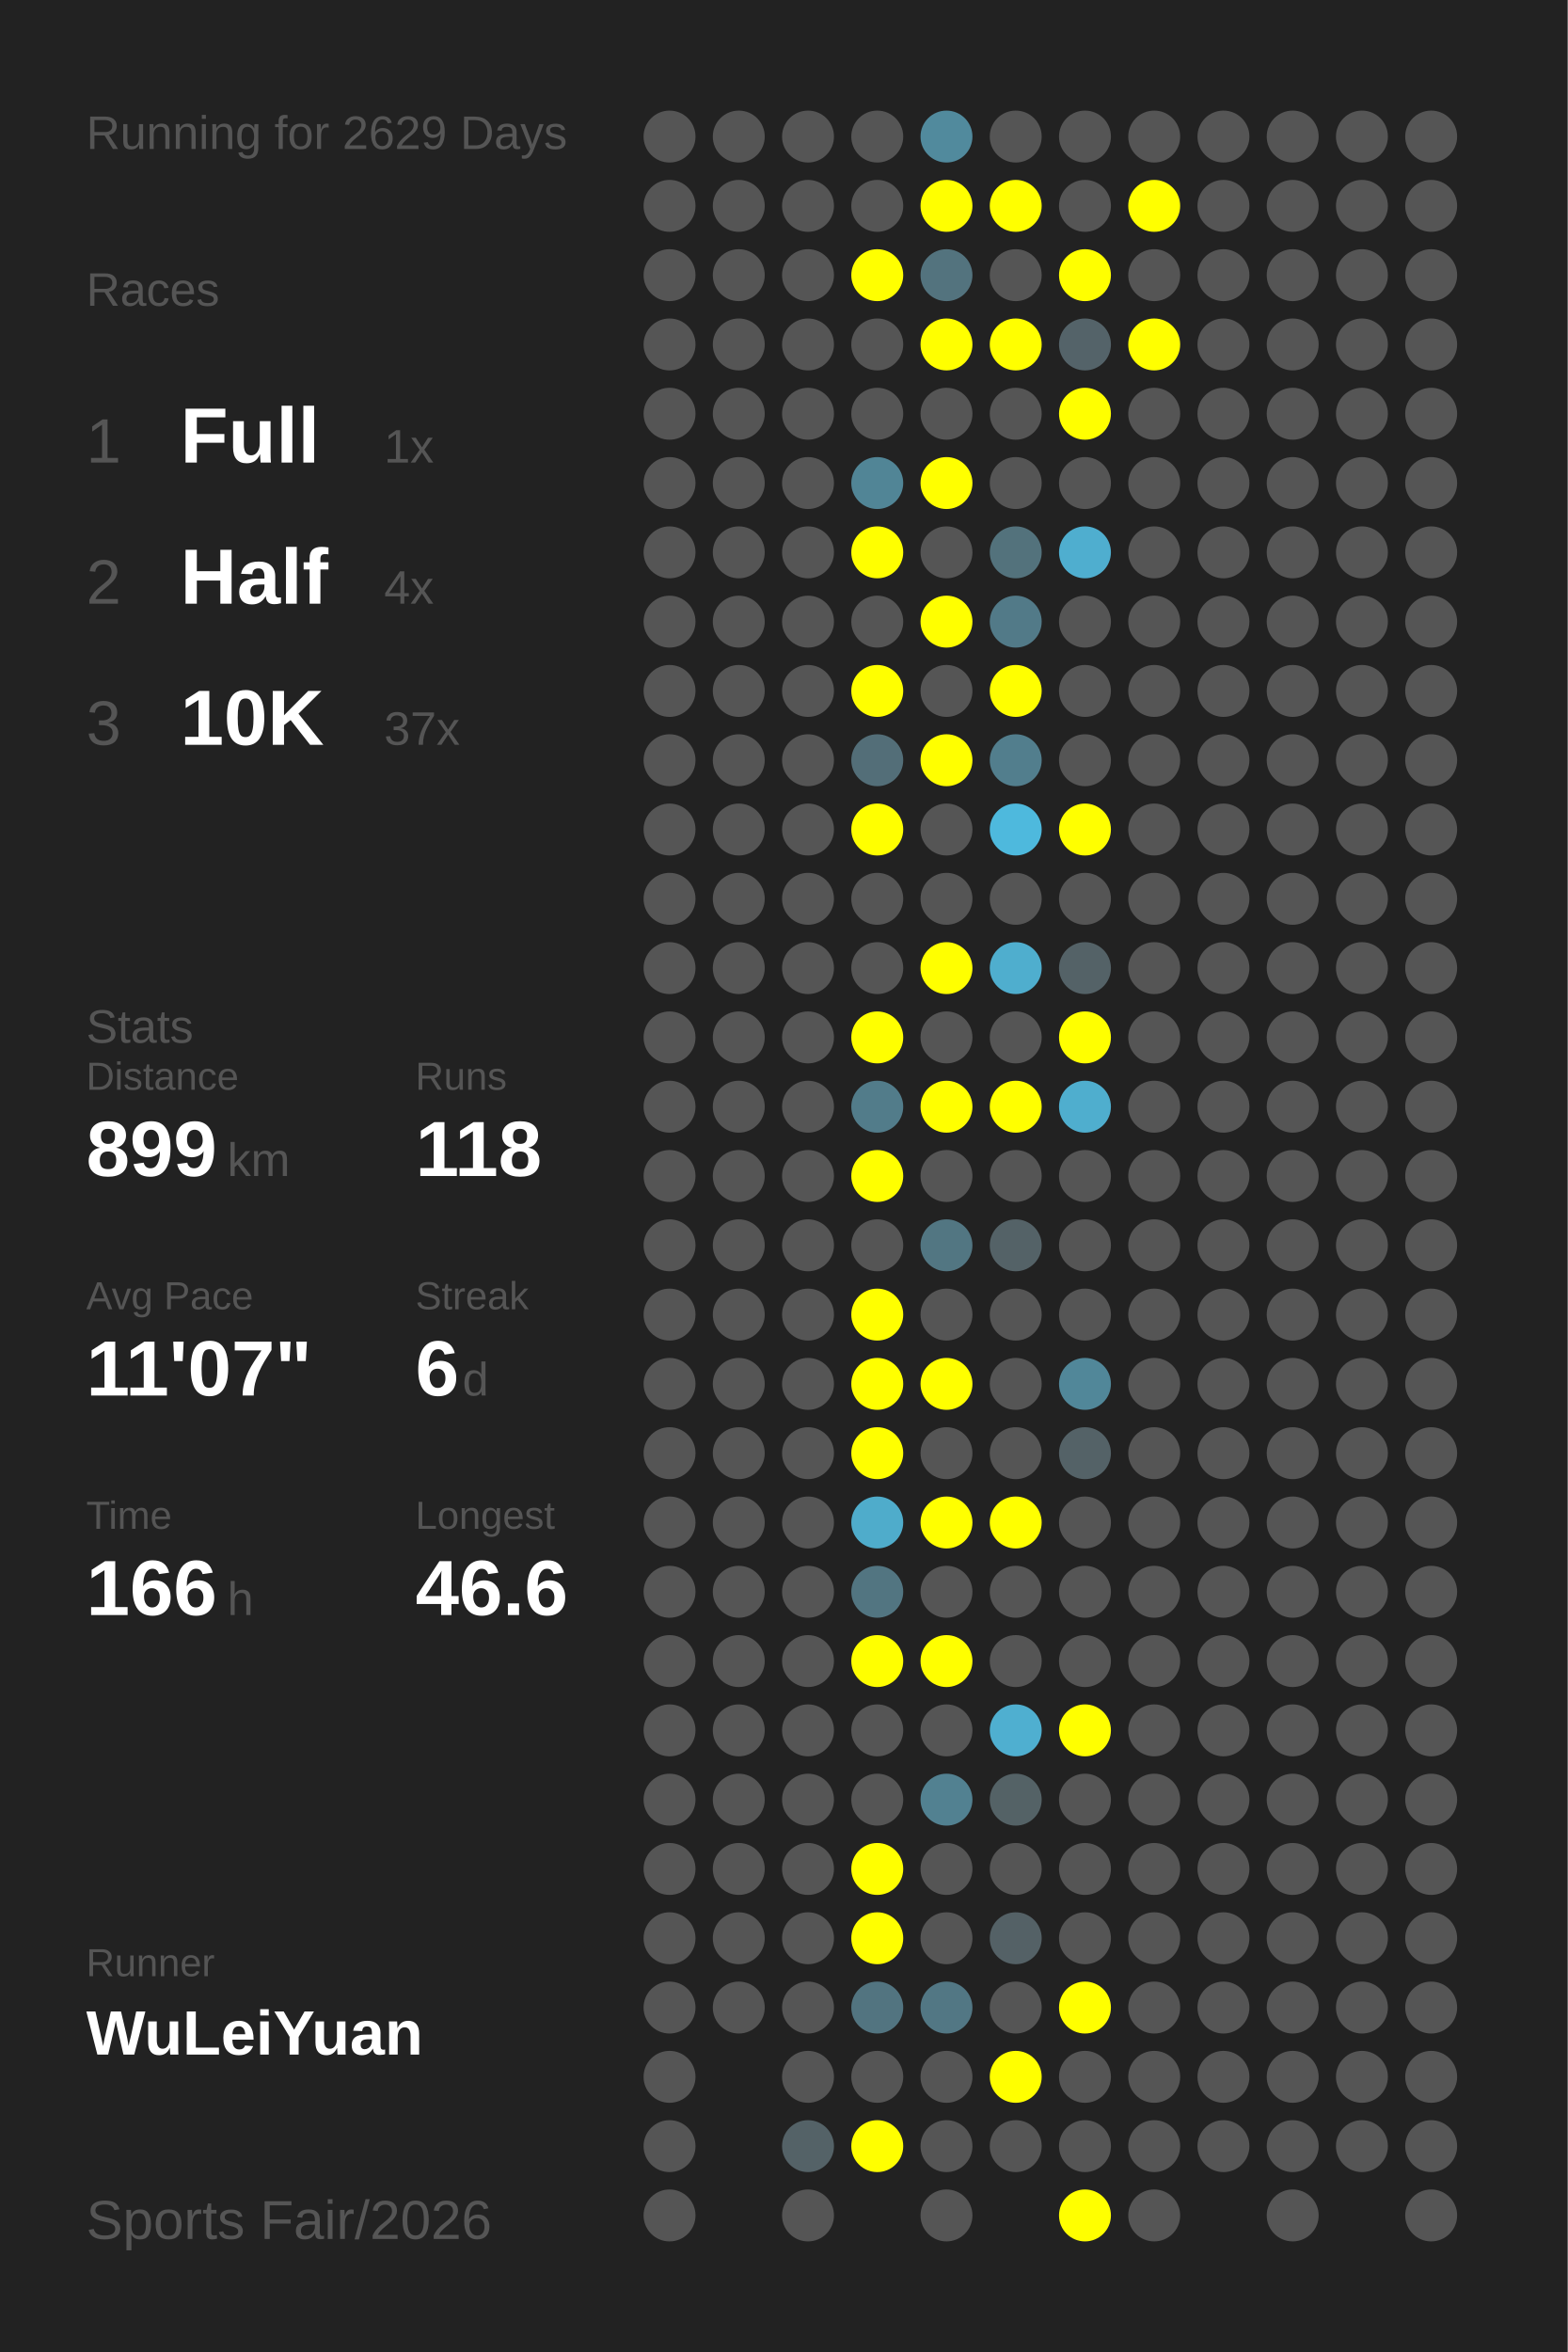
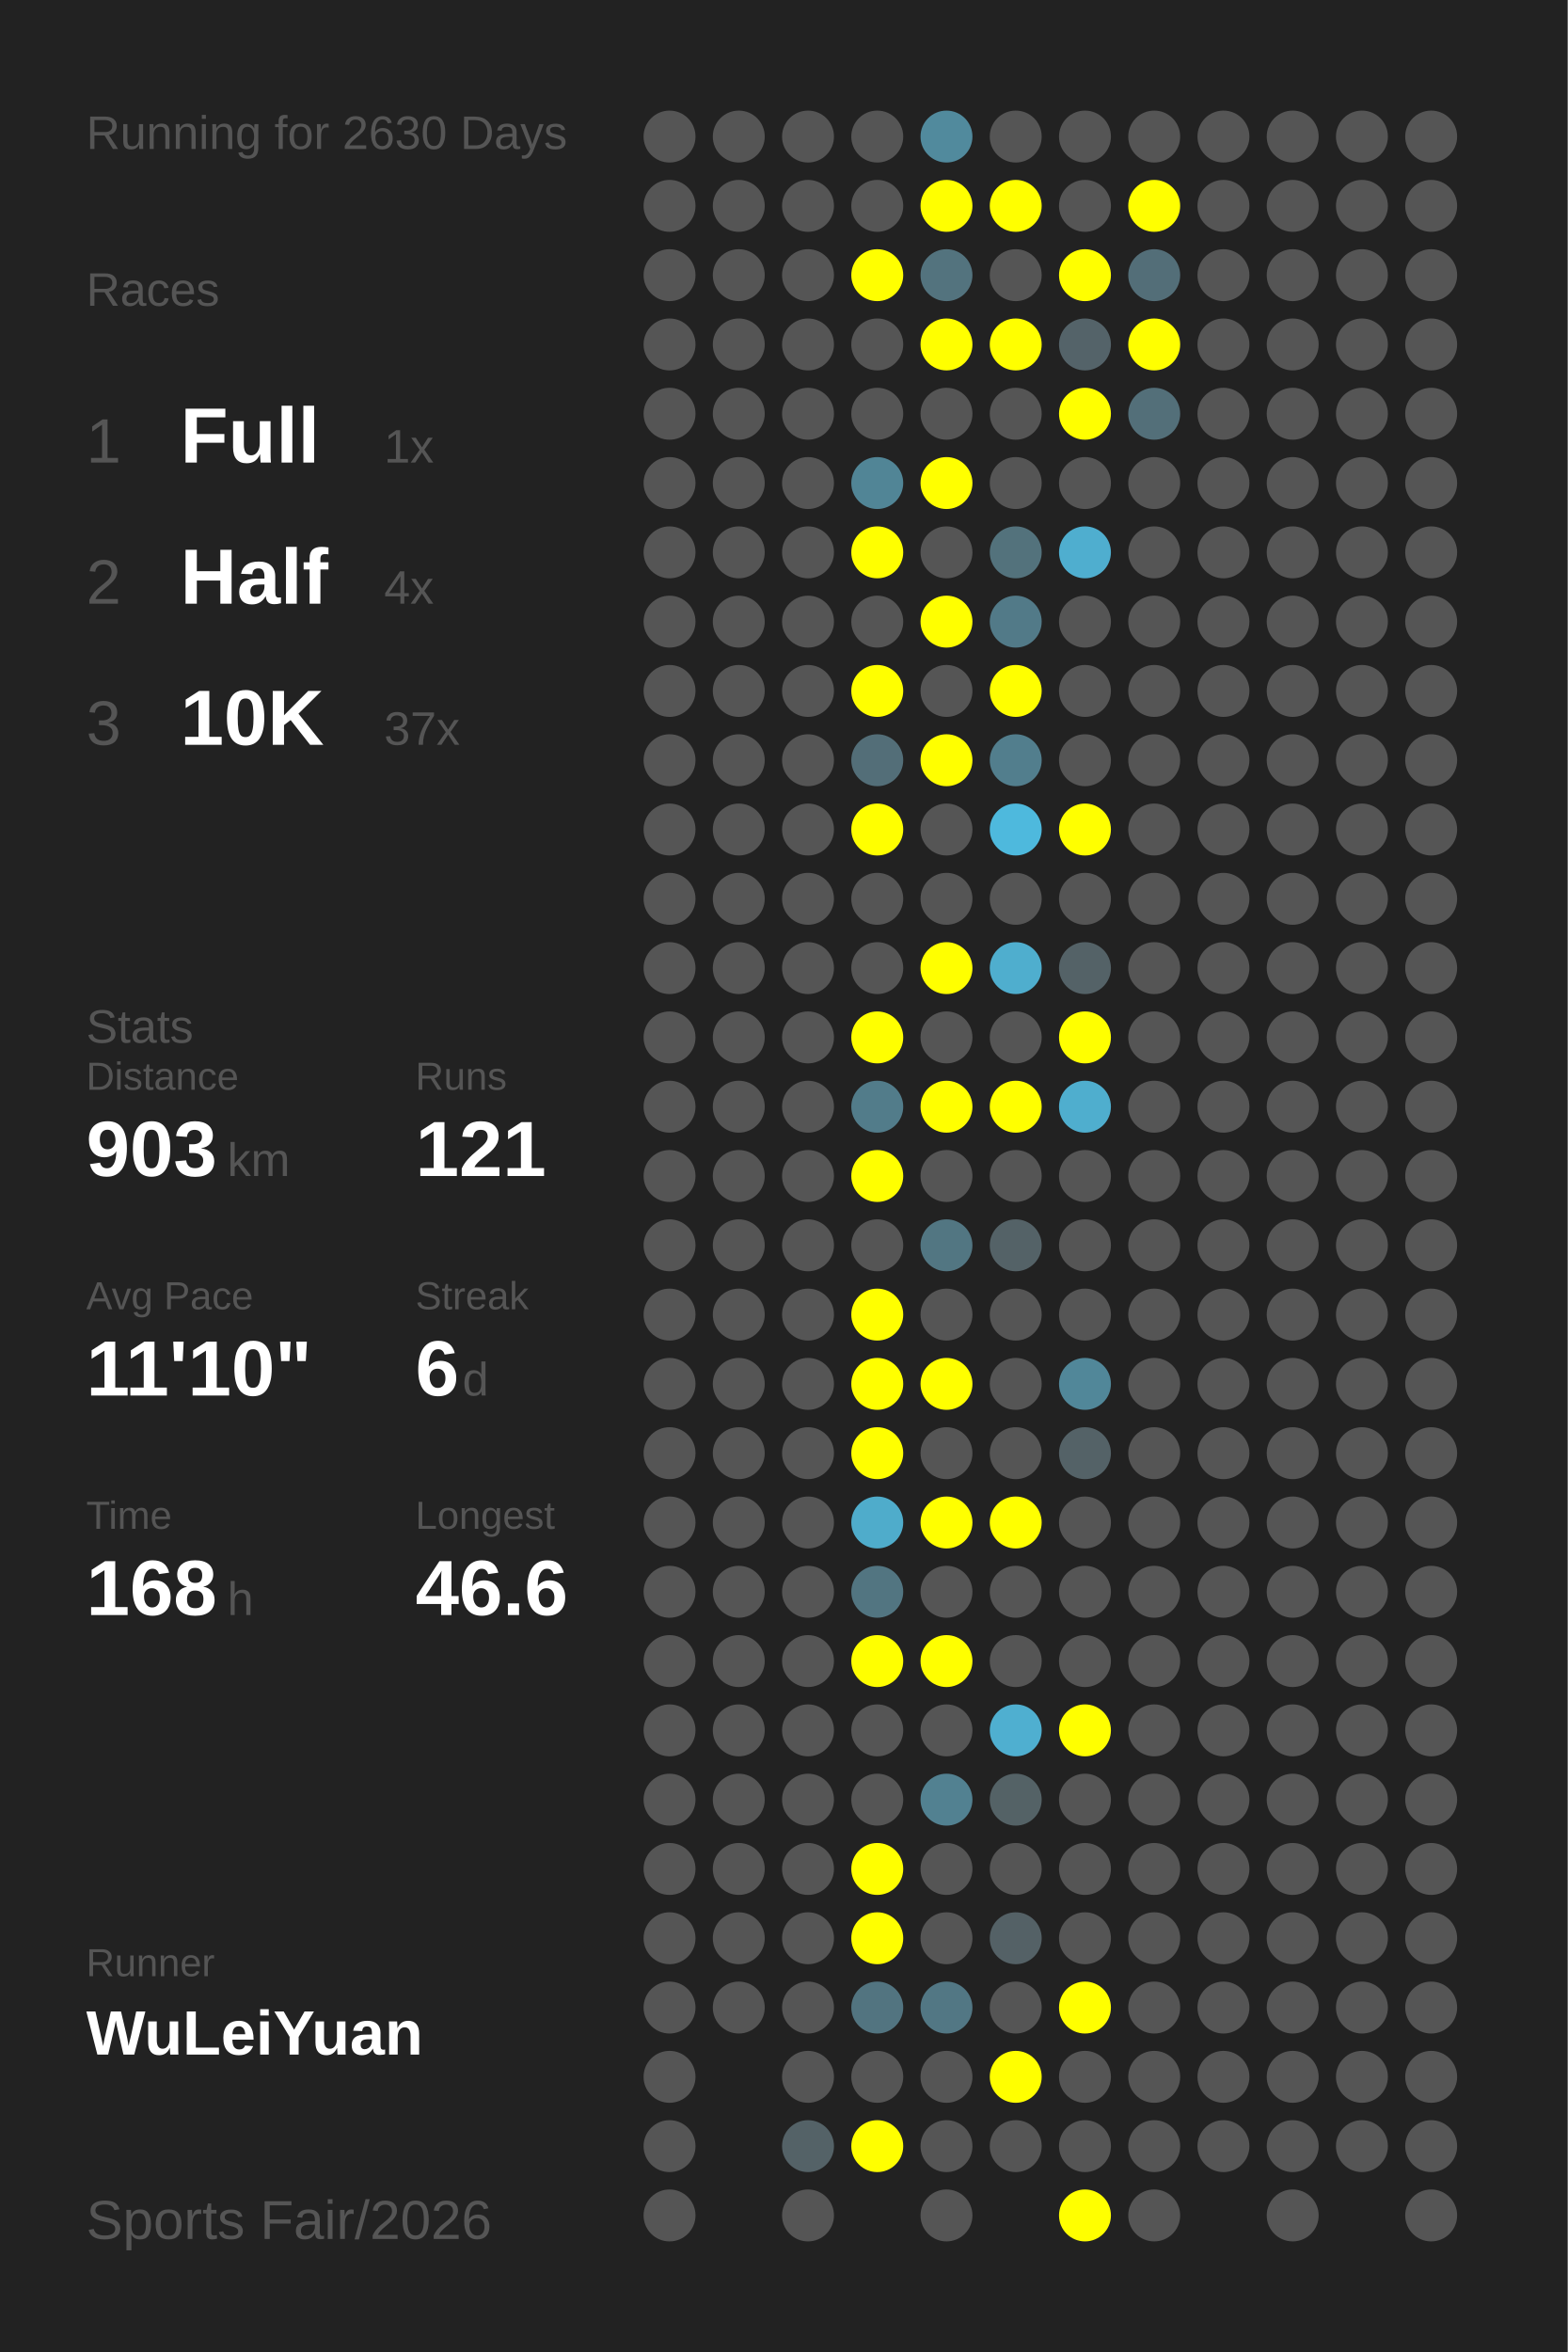
<svg xmlns="http://www.w3.org/2000/svg" baseProfile="full" height="300mm" version="1.1" viewBox="0,0,200,300" width="200mm">
  <defs />
  <rect fill="#222222" height="300" width="200" x="0" y="0" />
-   <text fill="#555555" style="font-size:6px; font-family:Arial;" x="11" y="19">Running for 2629 Days</text>
+   <text fill="#555555" style="font-size:6px; font-family:Arial;" x="11" y="19">Running for 2630 Days</text>
  <text fill="#555555" style="font-size:6px; font-family:Arial;" x="11" y="39">Races</text>
  <text fill="#555555" style="font-size:8px; font-family:Arial;" x="11" y="59">1</text>
  <text fill="#FFFFFF" style="font-size:10px; font-family:Arial; font-weight:bold;" x="23" y="59">Full</text>
  <text fill="#555555" style="font-size:6px; font-family:Arial;" x="49" y="59">1x</text>
  <text fill="#555555" style="font-size:8px; font-family:Arial;" x="11" y="77">2</text>
  <text fill="#FFFFFF" style="font-size:10px; font-family:Arial; font-weight:bold;" x="23" y="77">Half</text>
  <text fill="#555555" style="font-size:6px; font-family:Arial;" x="49" y="77">4x</text>
  <text fill="#555555" style="font-size:8px; font-family:Arial;" x="11" y="95">3</text>
  <text fill="#FFFFFF" style="font-size:10px; font-family:Arial; font-weight:bold;" x="23" y="95">10K</text>
  <text fill="#555555" style="font-size:6px; font-family:Arial;" x="49" y="95">37x</text>
  <text fill="#555555" style="font-size:6px; font-family:Arial;" x="11" y="133">Stats</text>
  <text fill="#555555" style="font-size:5px; font-family:Arial;" x="11" y="139">Distance</text>
-   <text fill="#FFFFFF" style="font-size:10px; font-family:Arial; font-weight:bold;" x="11" y="150">899</text>
+   <text fill="#FFFFFF" style="font-size:10px; font-family:Arial; font-weight:bold;" x="11" y="150">903</text>
  <text fill="#555555" style="font-size:6px; font-family:Arial;" x="29" y="150">km</text>
  <text fill="#555555" style="font-size:5px; font-family:Arial;" x="53" y="139">Runs</text>
-   <text fill="#FFFFFF" style="font-size:10px; font-family:Arial; font-weight:bold;" x="53" y="150">118</text>
+   <text fill="#FFFFFF" style="font-size:10px; font-family:Arial; font-weight:bold;" x="53" y="150">121</text>
  <text fill="#555555" style="font-size:5px; font-family:Arial;" x="11" y="167">Avg Pace</text>
-   <text fill="#FFFFFF" style="font-size:10px; font-family:Arial; font-weight:bold;" x="11" y="178">11'07"</text>
+   <text fill="#FFFFFF" style="font-size:10px; font-family:Arial; font-weight:bold;" x="11" y="178">11'10"</text>
  <text fill="#555555" style="font-size:5px; font-family:Arial;" x="53" y="167">Streak</text>
  <text fill="#FFFFFF" style="font-size:10px; font-family:Arial; font-weight:bold;" x="53" y="178">6</text>
  <text fill="#555555" style="font-size:6px; font-family:Arial;" x="59" y="178">d</text>
  <text fill="#555555" style="font-size:5px; font-family:Arial;" x="11" y="195">Time</text>
-   <text fill="#FFFFFF" style="font-size:10px; font-family:Arial; font-weight:bold;" x="11" y="206">166</text>
+   <text fill="#FFFFFF" style="font-size:10px; font-family:Arial; font-weight:bold;" x="11" y="206">168</text>
  <text fill="#555555" style="font-size:6px; font-family:Arial;" x="29" y="206">h</text>
  <text fill="#555555" style="font-size:5px; font-family:Arial;" x="53" y="195">Longest</text>
  <text fill="#FFFFFF" style="font-size:10px; font-family:Arial; font-weight:bold;" x="53" y="206">46.6</text>
  <text fill="#555555" style="font-size:5px; font-family:Arial;" x="11" y="252.065">Runner</text>
  <text fill="#FFFFFF" style="font-size:8px; font-family:Arial; font-weight:bold;" x="11" y="262.065">WuLeiYuan</text>
  <text fill="#555555" style="font-size:7px; font-family:Arial;" x="11" y="285.581">Sports Fair/2026</text>
  <circle cx="85.417" cy="17.419" fill="#555555" r="3.312" />
  <circle cx="85.417" cy="26.258" fill="#555555" r="3.312" />
  <circle cx="85.417" cy="35.097" fill="#555555" r="3.312" />
  <circle cx="85.417" cy="43.935" fill="#555555" r="3.312" />
  <circle cx="85.417" cy="52.774" fill="#555555" r="3.312" />
  <circle cx="85.417" cy="61.613" fill="#555555" r="3.312" />
  <circle cx="85.417" cy="70.452" fill="#555555" r="3.312" />
  <circle cx="85.417" cy="79.29" fill="#555555" r="3.312" />
  <circle cx="85.417" cy="88.129" fill="#555555" r="3.312" />
  <circle cx="85.417" cy="96.968" fill="#555555" r="3.312" />
  <circle cx="85.417" cy="105.806" fill="#555555" r="3.312" />
  <circle cx="85.417" cy="114.645" fill="#555555" r="3.312" />
  <circle cx="85.417" cy="123.484" fill="#555555" r="3.312" />
  <circle cx="85.417" cy="132.323" fill="#555555" r="3.312" />
  <circle cx="85.417" cy="141.161" fill="#555555" r="3.312" />
  <circle cx="85.417" cy="150" fill="#555555" r="3.312" />
  <circle cx="85.417" cy="158.839" fill="#555555" r="3.312" />
  <circle cx="85.417" cy="167.677" fill="#555555" r="3.312" />
  <circle cx="85.417" cy="176.516" fill="#555555" r="3.312" />
  <circle cx="85.417" cy="185.355" fill="#555555" r="3.312" />
  <circle cx="85.417" cy="194.194" fill="#555555" r="3.312" />
  <circle cx="85.417" cy="203.032" fill="#555555" r="3.312" />
  <circle cx="85.417" cy="211.871" fill="#555555" r="3.312" />
  <circle cx="85.417" cy="220.71" fill="#555555" r="3.312" />
  <circle cx="85.417" cy="229.548" fill="#555555" r="3.312" />
  <circle cx="85.417" cy="238.387" fill="#555555" r="3.312" />
  <circle cx="85.417" cy="247.226" fill="#555555" r="3.312" />
  <circle cx="85.417" cy="256.065" fill="#555555" r="3.312" />
  <circle cx="85.417" cy="264.903" fill="#555555" r="3.312" />
  <circle cx="85.417" cy="273.742" fill="#555555" r="3.312" />
  <circle cx="85.417" cy="282.581" fill="#555555" r="3.312" />
  <circle cx="94.25" cy="17.419" fill="#555555" r="3.312" />
  <circle cx="94.25" cy="26.258" fill="#555555" r="3.312" />
  <circle cx="94.25" cy="35.097" fill="#555555" r="3.312" />
  <circle cx="94.25" cy="43.935" fill="#555555" r="3.312" />
  <circle cx="94.25" cy="52.774" fill="#555555" r="3.312" />
  <circle cx="94.25" cy="61.613" fill="#555555" r="3.312" />
  <circle cx="94.25" cy="70.452" fill="#555555" r="3.312" />
  <circle cx="94.25" cy="79.29" fill="#555555" r="3.312" />
  <circle cx="94.25" cy="88.129" fill="#555555" r="3.312" />
  <circle cx="94.25" cy="96.968" fill="#555555" r="3.312" />
  <circle cx="94.25" cy="105.806" fill="#555555" r="3.312" />
  <circle cx="94.25" cy="114.645" fill="#555555" r="3.312" />
  <circle cx="94.25" cy="123.484" fill="#555555" r="3.312" />
  <circle cx="94.25" cy="132.323" fill="#555555" r="3.312" />
  <circle cx="94.25" cy="141.161" fill="#555555" r="3.312" />
  <circle cx="94.25" cy="150" fill="#555555" r="3.312" />
  <circle cx="94.25" cy="158.839" fill="#555555" r="3.312" />
  <circle cx="94.25" cy="167.677" fill="#555555" r="3.312" />
  <circle cx="94.25" cy="176.516" fill="#555555" r="3.312" />
  <circle cx="94.25" cy="185.355" fill="#555555" r="3.312" />
  <circle cx="94.25" cy="194.194" fill="#555555" r="3.312" />
  <circle cx="94.25" cy="203.032" fill="#555555" r="3.312" />
  <circle cx="94.25" cy="211.871" fill="#555555" r="3.312" />
  <circle cx="94.25" cy="220.71" fill="#555555" r="3.312" />
  <circle cx="94.25" cy="229.548" fill="#555555" r="3.312" />
  <circle cx="94.25" cy="238.387" fill="#555555" r="3.312" />
  <circle cx="94.25" cy="247.226" fill="#555555" r="3.312" />
  <circle cx="94.25" cy="256.065" fill="#555555" r="3.312" />
  <circle cx="103.083" cy="17.419" fill="#555555" r="3.312" />
  <circle cx="103.083" cy="26.258" fill="#555555" r="3.312" />
  <circle cx="103.083" cy="35.097" fill="#555555" r="3.312" />
  <circle cx="103.083" cy="43.935" fill="#555555" r="3.312" />
  <circle cx="103.083" cy="52.774" fill="#555555" r="3.312" />
  <circle cx="103.083" cy="61.613" fill="#555555" r="3.312" />
  <circle cx="103.083" cy="70.452" fill="#555555" r="3.312" />
  <circle cx="103.083" cy="79.29" fill="#555555" r="3.312" />
  <circle cx="103.083" cy="88.129" fill="#555555" r="3.312" />
  <circle cx="103.083" cy="96.968" fill="#555555" r="3.312" />
  <circle cx="103.083" cy="105.806" fill="#555555" r="3.312" />
  <circle cx="103.083" cy="114.645" fill="#555555" r="3.312" />
  <circle cx="103.083" cy="123.484" fill="#555555" r="3.312" />
  <circle cx="103.083" cy="132.323" fill="#555555" r="3.312" />
  <circle cx="103.083" cy="141.161" fill="#555555" r="3.312" />
  <circle cx="103.083" cy="150" fill="#555555" r="3.312" />
  <circle cx="103.083" cy="158.839" fill="#555555" r="3.312" />
  <circle cx="103.083" cy="167.677" fill="#555555" r="3.312" />
  <circle cx="103.083" cy="176.516" fill="#555555" r="3.312" />
  <circle cx="103.083" cy="185.355" fill="#555555" r="3.312" />
  <circle cx="103.083" cy="194.194" fill="#555555" r="3.312" />
  <circle cx="103.083" cy="203.032" fill="#555555" r="3.312" />
  <circle cx="103.083" cy="211.871" fill="#555555" r="3.312" />
  <circle cx="103.083" cy="220.71" fill="#555555" r="3.312" />
  <circle cx="103.083" cy="229.548" fill="#555555" r="3.312" />
  <circle cx="103.083" cy="238.387" fill="#555555" r="3.312" />
  <circle cx="103.083" cy="247.226" fill="#555555" r="3.312" />
  <circle cx="103.083" cy="256.065" fill="#555555" r="3.312" />
  <circle cx="103.083" cy="264.903" fill="#555555" r="3.312" />
  <circle cx="103.083" cy="273.742" fill="#546267" r="3.312" />
  <circle cx="103.083" cy="282.581" fill="#555555" r="3.312" />
  <circle cx="111.917" cy="17.419" fill="#555555" r="3.312" />
  <circle cx="111.917" cy="26.258" fill="#555555" r="3.312" />
  <circle cx="111.917" cy="35.097" fill="#FFFF00" r="3.312" />
  <circle cx="111.917" cy="43.935" fill="#555555" r="3.312" />
  <circle cx="111.917" cy="52.774" fill="#555555" r="3.312" />
  <circle cx="111.917" cy="61.613" fill="#518596" r="3.312" />
  <circle cx="111.917" cy="70.452" fill="#FFFF00" r="3.312" />
  <circle cx="111.917" cy="79.29" fill="#555555" r="3.312" />
  <circle cx="111.917" cy="88.129" fill="#FFFF00" r="3.312" />
  <circle cx="111.917" cy="96.968" fill="#536e78" r="3.312" />
  <circle cx="111.917" cy="105.806" fill="#FFFF00" r="3.312" />
  <circle cx="111.917" cy="114.645" fill="#555555" r="3.312" />
  <circle cx="111.917" cy="123.484" fill="#555555" r="3.312" />
  <circle cx="111.917" cy="132.323" fill="#FFFF00" r="3.312" />
  <circle cx="111.917" cy="141.161" fill="#527c8a" r="3.312" />
  <circle cx="111.917" cy="150" fill="#FFFF00" r="3.312" />
  <circle cx="111.917" cy="158.839" fill="#555555" r="3.312" />
  <circle cx="111.917" cy="167.677" fill="#FFFF00" r="3.312" />
  <circle cx="111.917" cy="176.516" fill="#FFFF00" r="3.312" />
  <circle cx="111.917" cy="185.355" fill="#FFFF00" r="3.312" />
  <circle cx="111.917" cy="194.194" fill="#4faccb" r="3.312" />
  <circle cx="111.917" cy="203.032" fill="#527581" r="3.312" />
  <circle cx="111.917" cy="211.871" fill="#FFFF00" r="3.312" />
  <circle cx="111.917" cy="220.71" fill="#555555" r="3.312" />
  <circle cx="111.917" cy="229.548" fill="#555555" r="3.312" />
  <circle cx="111.917" cy="238.387" fill="#FFFF00" r="3.312" />
  <circle cx="111.917" cy="247.226" fill="#FFFF00" r="3.312" />
  <circle cx="111.917" cy="256.065" fill="#527480" r="3.312" />
  <circle cx="111.917" cy="264.903" fill="#555555" r="3.312" />
  <circle cx="111.917" cy="273.742" fill="#FFFF00" r="3.312" />
  <circle cx="120.75" cy="17.419" fill="#518a9d" r="3.312" />
  <circle cx="120.75" cy="26.258" fill="#FFFF00" r="3.312" />
  <circle cx="120.75" cy="35.097" fill="#53737e" r="3.312" />
  <circle cx="120.75" cy="43.935" fill="#FFFF00" r="3.312" />
  <circle cx="120.75" cy="52.774" fill="#555555" r="3.312" />
  <circle cx="120.75" cy="61.613" fill="#FFFF00" r="3.312" />
  <circle cx="120.75" cy="70.452" fill="#555555" r="3.312" />
  <circle cx="120.75" cy="79.29" fill="#FFFF00" r="3.312" />
  <circle cx="120.75" cy="88.129" fill="#555555" r="3.312" />
  <circle cx="120.75" cy="96.968" fill="#FFFF00" r="3.312" />
  <circle cx="120.75" cy="105.806" fill="#555555" r="3.312" />
  <circle cx="120.75" cy="114.645" fill="#555555" r="3.312" />
  <circle cx="120.75" cy="123.484" fill="#FFFF00" r="3.312" />
  <circle cx="120.75" cy="132.323" fill="#555555" r="3.312" />
  <circle cx="120.75" cy="141.161" fill="#FFFF00" r="3.312" />
  <circle cx="120.75" cy="150" fill="#555555" r="3.312" />
  <circle cx="120.75" cy="158.839" fill="#527682" r="3.312" />
  <circle cx="120.75" cy="167.677" fill="#555555" r="3.312" />
  <circle cx="120.75" cy="176.516" fill="#FFFF00" r="3.312" />
  <circle cx="120.75" cy="185.355" fill="#555555" r="3.312" />
  <circle cx="120.75" cy="194.194" fill="#FFFF00" r="3.312" />
  <circle cx="120.75" cy="203.032" fill="#555555" r="3.312" />
  <circle cx="120.75" cy="211.871" fill="#FFFF00" r="3.312" />
  <circle cx="120.75" cy="220.71" fill="#555555" r="3.312" />
  <circle cx="120.75" cy="229.548" fill="#528191" r="3.312" />
  <circle cx="120.75" cy="238.387" fill="#555555" r="3.312" />
  <circle cx="120.75" cy="247.226" fill="#555555" r="3.312" />
  <circle cx="120.75" cy="256.065" fill="#527784" r="3.312" />
  <circle cx="120.75" cy="264.903" fill="#555555" r="3.312" />
  <circle cx="120.75" cy="273.742" fill="#555555" r="3.312" />
  <circle cx="120.75" cy="282.581" fill="#555555" r="3.312" />
  <circle cx="129.583" cy="17.419" fill="#555555" r="3.312" />
  <circle cx="129.583" cy="26.258" fill="#FFFF00" r="3.312" />
  <circle cx="129.583" cy="35.097" fill="#555555" r="3.312" />
  <circle cx="129.583" cy="43.935" fill="#FFFF00" r="3.312" />
  <circle cx="129.583" cy="52.774" fill="#555555" r="3.312" />
  <circle cx="129.583" cy="61.613" fill="#555555" r="3.312" />
  <circle cx="129.583" cy="70.452" fill="#53727c" r="3.312" />
  <circle cx="129.583" cy="79.29" fill="#527a88" r="3.312" />
  <circle cx="129.583" cy="88.129" fill="#FFFF00" r="3.312" />
  <circle cx="129.583" cy="96.968" fill="#527e8d" r="3.312" />
  <circle cx="129.583" cy="105.806" fill="#4eb9dd" r="3.312" />
  <circle cx="129.583" cy="114.645" fill="#555555" r="3.312" />
  <circle cx="129.583" cy="123.484" fill="#4faece" r="3.312" />
  <circle cx="129.583" cy="132.323" fill="#555555" r="3.312" />
  <circle cx="129.583" cy="141.161" fill="#FFFF00" r="3.312" />
  <circle cx="129.583" cy="150" fill="#555555" r="3.312" />
  <circle cx="129.583" cy="158.839" fill="#546267" r="3.312" />
  <circle cx="129.583" cy="167.677" fill="#555555" r="3.312" />
  <circle cx="129.583" cy="176.516" fill="#555555" r="3.312" />
  <circle cx="129.583" cy="185.355" fill="#555555" r="3.312" />
  <circle cx="129.583" cy="194.194" fill="#FFFF00" r="3.312" />
  <circle cx="129.583" cy="203.032" fill="#555555" r="3.312" />
  <circle cx="129.583" cy="211.871" fill="#555555" r="3.312" />
  <circle cx="129.583" cy="220.71" fill="#4fafd0" r="3.312" />
  <circle cx="129.583" cy="229.548" fill="#546266" r="3.312" />
  <circle cx="129.583" cy="238.387" fill="#555555" r="3.312" />
  <circle cx="129.583" cy="247.226" fill="#546166" r="3.312" />
  <circle cx="129.583" cy="256.065" fill="#555555" r="3.312" />
  <circle cx="129.583" cy="264.903" fill="#FFFF00" r="3.312" />
  <circle cx="129.583" cy="273.742" fill="#555555" r="3.312" />
  <circle cx="138.417" cy="17.419" fill="#555555" r="3.312" />
  <circle cx="138.417" cy="26.258" fill="#555555" r="3.312" />
  <circle cx="138.417" cy="35.097" fill="#FFFF00" r="3.312" />
  <circle cx="138.417" cy="43.935" fill="#546369" r="3.312" />
  <circle cx="138.417" cy="52.774" fill="#FFFF00" r="3.312" />
  <circle cx="138.417" cy="61.613" fill="#555555" r="3.312" />
  <circle cx="138.417" cy="70.452" fill="#4faecf" r="3.312" />
  <circle cx="138.417" cy="79.29" fill="#555555" r="3.312" />
  <circle cx="138.417" cy="88.129" fill="#555555" r="3.312" />
  <circle cx="138.417" cy="96.968" fill="#555555" r="3.312" />
  <circle cx="138.417" cy="105.806" fill="#FFFF00" r="3.312" />
  <circle cx="138.417" cy="114.645" fill="#555555" r="3.312" />
  <circle cx="138.417" cy="123.484" fill="#546267" r="3.312" />
  <circle cx="138.417" cy="132.323" fill="#FFFF00" r="3.312" />
  <circle cx="138.417" cy="141.161" fill="#4faece" r="3.312" />
  <circle cx="138.417" cy="150" fill="#555555" r="3.312" />
  <circle cx="138.417" cy="158.839" fill="#555555" r="3.312" />
  <circle cx="138.417" cy="167.677" fill="#555555" r="3.312" />
  <circle cx="138.417" cy="176.516" fill="#518799" r="3.312" />
  <circle cx="138.417" cy="185.355" fill="#546267" r="3.312" />
  <circle cx="138.417" cy="194.194" fill="#555555" r="3.312" />
  <circle cx="138.417" cy="203.032" fill="#555555" r="3.312" />
  <circle cx="138.417" cy="211.871" fill="#555555" r="3.312" />
  <circle cx="138.417" cy="220.71" fill="#FFFF00" r="3.312" />
  <circle cx="138.417" cy="229.548" fill="#555555" r="3.312" />
  <circle cx="138.417" cy="238.387" fill="#555555" r="3.312" />
  <circle cx="138.417" cy="247.226" fill="#555555" r="3.312" />
  <circle cx="138.417" cy="256.065" fill="#FFFF00" r="3.312" />
  <circle cx="138.417" cy="264.903" fill="#555555" r="3.312" />
  <circle cx="138.417" cy="273.742" fill="#555555" r="3.312" />
  <circle cx="138.417" cy="282.581" fill="#FFFF00" r="3.312" />
  <circle cx="147.25" cy="17.419" fill="#555555" r="3.312" />
  <circle cx="147.25" cy="26.258" fill="#FFFF00" r="3.312" />
-   <circle cx="147.25" cy="35.097" fill="#555555" r="3.312" />
+   <circle cx="147.25" cy="35.097" fill="#536e78" r="3.312" />
  <circle cx="147.25" cy="43.935" fill="#FFFF00" r="3.312" />
-   <circle cx="147.25" cy="52.774" fill="#555555" r="3.312" />
+   <circle cx="147.25" cy="52.774" fill="#536f79" r="3.312" />
  <circle cx="147.25" cy="61.613" fill="#555555" r="3.312" />
  <circle cx="147.25" cy="70.452" fill="#555555" r="3.312" />
  <circle cx="147.25" cy="79.29" fill="#555555" r="3.312" />
  <circle cx="147.25" cy="88.129" fill="#555555" r="3.312" />
  <circle cx="147.25" cy="96.968" fill="#555555" r="3.312" />
  <circle cx="147.25" cy="105.806" fill="#555555" r="3.312" />
  <circle cx="147.25" cy="114.645" fill="#555555" r="3.312" />
  <circle cx="147.25" cy="123.484" fill="#555555" r="3.312" />
  <circle cx="147.25" cy="132.323" fill="#555555" r="3.312" />
  <circle cx="147.25" cy="141.161" fill="#555555" r="3.312" />
  <circle cx="147.25" cy="150" fill="#555555" r="3.312" />
  <circle cx="147.25" cy="158.839" fill="#555555" r="3.312" />
  <circle cx="147.25" cy="167.677" fill="#555555" r="3.312" />
  <circle cx="147.25" cy="176.516" fill="#555555" r="3.312" />
  <circle cx="147.25" cy="185.355" fill="#555555" r="3.312" />
  <circle cx="147.25" cy="194.194" fill="#555555" r="3.312" />
  <circle cx="147.25" cy="203.032" fill="#555555" r="3.312" />
  <circle cx="147.25" cy="211.871" fill="#555555" r="3.312" />
  <circle cx="147.25" cy="220.71" fill="#555555" r="3.312" />
  <circle cx="147.25" cy="229.548" fill="#555555" r="3.312" />
  <circle cx="147.25" cy="238.387" fill="#555555" r="3.312" />
  <circle cx="147.25" cy="247.226" fill="#555555" r="3.312" />
  <circle cx="147.25" cy="256.065" fill="#555555" r="3.312" />
  <circle cx="147.25" cy="264.903" fill="#555555" r="3.312" />
  <circle cx="147.25" cy="273.742" fill="#555555" r="3.312" />
  <circle cx="147.25" cy="282.581" fill="#555555" r="3.312" />
  <circle cx="156.083" cy="17.419" fill="#555555" r="3.312" />
  <circle cx="156.083" cy="26.258" fill="#555555" r="3.312" />
  <circle cx="156.083" cy="35.097" fill="#555555" r="3.312" />
  <circle cx="156.083" cy="43.935" fill="#555555" r="3.312" />
  <circle cx="156.083" cy="52.774" fill="#555555" r="3.312" />
  <circle cx="156.083" cy="61.613" fill="#555555" r="3.312" />
  <circle cx="156.083" cy="70.452" fill="#555555" r="3.312" />
  <circle cx="156.083" cy="79.29" fill="#555555" r="3.312" />
  <circle cx="156.083" cy="88.129" fill="#555555" r="3.312" />
  <circle cx="156.083" cy="96.968" fill="#555555" r="3.312" />
  <circle cx="156.083" cy="105.806" fill="#555555" r="3.312" />
  <circle cx="156.083" cy="114.645" fill="#555555" r="3.312" />
  <circle cx="156.083" cy="123.484" fill="#555555" r="3.312" />
  <circle cx="156.083" cy="132.323" fill="#555555" r="3.312" />
  <circle cx="156.083" cy="141.161" fill="#555555" r="3.312" />
  <circle cx="156.083" cy="150" fill="#555555" r="3.312" />
  <circle cx="156.083" cy="158.839" fill="#555555" r="3.312" />
  <circle cx="156.083" cy="167.677" fill="#555555" r="3.312" />
  <circle cx="156.083" cy="176.516" fill="#555555" r="3.312" />
  <circle cx="156.083" cy="185.355" fill="#555555" r="3.312" />
  <circle cx="156.083" cy="194.194" fill="#555555" r="3.312" />
  <circle cx="156.083" cy="203.032" fill="#555555" r="3.312" />
  <circle cx="156.083" cy="211.871" fill="#555555" r="3.312" />
  <circle cx="156.083" cy="220.71" fill="#555555" r="3.312" />
  <circle cx="156.083" cy="229.548" fill="#555555" r="3.312" />
  <circle cx="156.083" cy="238.387" fill="#555555" r="3.312" />
  <circle cx="156.083" cy="247.226" fill="#555555" r="3.312" />
  <circle cx="156.083" cy="256.065" fill="#555555" r="3.312" />
  <circle cx="156.083" cy="264.903" fill="#555555" r="3.312" />
  <circle cx="156.083" cy="273.742" fill="#555555" r="3.312" />
  <circle cx="164.917" cy="17.419" fill="#555555" r="3.312" />
  <circle cx="164.917" cy="26.258" fill="#555555" r="3.312" />
  <circle cx="164.917" cy="35.097" fill="#555555" r="3.312" />
  <circle cx="164.917" cy="43.935" fill="#555555" r="3.312" />
  <circle cx="164.917" cy="52.774" fill="#555555" r="3.312" />
  <circle cx="164.917" cy="61.613" fill="#555555" r="3.312" />
  <circle cx="164.917" cy="70.452" fill="#555555" r="3.312" />
  <circle cx="164.917" cy="79.29" fill="#555555" r="3.312" />
  <circle cx="164.917" cy="88.129" fill="#555555" r="3.312" />
  <circle cx="164.917" cy="96.968" fill="#555555" r="3.312" />
  <circle cx="164.917" cy="105.806" fill="#555555" r="3.312" />
  <circle cx="164.917" cy="114.645" fill="#555555" r="3.312" />
  <circle cx="164.917" cy="123.484" fill="#555555" r="3.312" />
  <circle cx="164.917" cy="132.323" fill="#555555" r="3.312" />
  <circle cx="164.917" cy="141.161" fill="#555555" r="3.312" />
  <circle cx="164.917" cy="150" fill="#555555" r="3.312" />
  <circle cx="164.917" cy="158.839" fill="#555555" r="3.312" />
  <circle cx="164.917" cy="167.677" fill="#555555" r="3.312" />
  <circle cx="164.917" cy="176.516" fill="#555555" r="3.312" />
  <circle cx="164.917" cy="185.355" fill="#555555" r="3.312" />
  <circle cx="164.917" cy="194.194" fill="#555555" r="3.312" />
  <circle cx="164.917" cy="203.032" fill="#555555" r="3.312" />
  <circle cx="164.917" cy="211.871" fill="#555555" r="3.312" />
  <circle cx="164.917" cy="220.71" fill="#555555" r="3.312" />
  <circle cx="164.917" cy="229.548" fill="#555555" r="3.312" />
  <circle cx="164.917" cy="238.387" fill="#555555" r="3.312" />
  <circle cx="164.917" cy="247.226" fill="#555555" r="3.312" />
  <circle cx="164.917" cy="256.065" fill="#555555" r="3.312" />
  <circle cx="164.917" cy="264.903" fill="#555555" r="3.312" />
  <circle cx="164.917" cy="273.742" fill="#555555" r="3.312" />
  <circle cx="164.917" cy="282.581" fill="#555555" r="3.312" />
  <circle cx="173.75" cy="17.419" fill="#555555" r="3.312" />
  <circle cx="173.75" cy="26.258" fill="#555555" r="3.312" />
  <circle cx="173.75" cy="35.097" fill="#555555" r="3.312" />
  <circle cx="173.75" cy="43.935" fill="#555555" r="3.312" />
  <circle cx="173.75" cy="52.774" fill="#555555" r="3.312" />
  <circle cx="173.75" cy="61.613" fill="#555555" r="3.312" />
  <circle cx="173.75" cy="70.452" fill="#555555" r="3.312" />
  <circle cx="173.75" cy="79.29" fill="#555555" r="3.312" />
  <circle cx="173.75" cy="88.129" fill="#555555" r="3.312" />
  <circle cx="173.75" cy="96.968" fill="#555555" r="3.312" />
  <circle cx="173.75" cy="105.806" fill="#555555" r="3.312" />
  <circle cx="173.75" cy="114.645" fill="#555555" r="3.312" />
  <circle cx="173.75" cy="123.484" fill="#555555" r="3.312" />
  <circle cx="173.75" cy="132.323" fill="#555555" r="3.312" />
  <circle cx="173.75" cy="141.161" fill="#555555" r="3.312" />
  <circle cx="173.75" cy="150" fill="#555555" r="3.312" />
  <circle cx="173.75" cy="158.839" fill="#555555" r="3.312" />
  <circle cx="173.75" cy="167.677" fill="#555555" r="3.312" />
  <circle cx="173.75" cy="176.516" fill="#555555" r="3.312" />
  <circle cx="173.75" cy="185.355" fill="#555555" r="3.312" />
  <circle cx="173.75" cy="194.194" fill="#555555" r="3.312" />
  <circle cx="173.75" cy="203.032" fill="#555555" r="3.312" />
  <circle cx="173.75" cy="211.871" fill="#555555" r="3.312" />
  <circle cx="173.75" cy="220.71" fill="#555555" r="3.312" />
  <circle cx="173.75" cy="229.548" fill="#555555" r="3.312" />
  <circle cx="173.75" cy="238.387" fill="#555555" r="3.312" />
  <circle cx="173.75" cy="247.226" fill="#555555" r="3.312" />
  <circle cx="173.75" cy="256.065" fill="#555555" r="3.312" />
  <circle cx="173.75" cy="264.903" fill="#555555" r="3.312" />
  <circle cx="173.75" cy="273.742" fill="#555555" r="3.312" />
  <circle cx="182.583" cy="17.419" fill="#555555" r="3.312" />
  <circle cx="182.583" cy="26.258" fill="#555555" r="3.312" />
  <circle cx="182.583" cy="35.097" fill="#555555" r="3.312" />
  <circle cx="182.583" cy="43.935" fill="#555555" r="3.312" />
  <circle cx="182.583" cy="52.774" fill="#555555" r="3.312" />
  <circle cx="182.583" cy="61.613" fill="#555555" r="3.312" />
  <circle cx="182.583" cy="70.452" fill="#555555" r="3.312" />
  <circle cx="182.583" cy="79.29" fill="#555555" r="3.312" />
  <circle cx="182.583" cy="88.129" fill="#555555" r="3.312" />
  <circle cx="182.583" cy="96.968" fill="#555555" r="3.312" />
  <circle cx="182.583" cy="105.806" fill="#555555" r="3.312" />
  <circle cx="182.583" cy="114.645" fill="#555555" r="3.312" />
  <circle cx="182.583" cy="123.484" fill="#555555" r="3.312" />
  <circle cx="182.583" cy="132.323" fill="#555555" r="3.312" />
  <circle cx="182.583" cy="141.161" fill="#555555" r="3.312" />
  <circle cx="182.583" cy="150" fill="#555555" r="3.312" />
  <circle cx="182.583" cy="158.839" fill="#555555" r="3.312" />
  <circle cx="182.583" cy="167.677" fill="#555555" r="3.312" />
  <circle cx="182.583" cy="176.516" fill="#555555" r="3.312" />
  <circle cx="182.583" cy="185.355" fill="#555555" r="3.312" />
  <circle cx="182.583" cy="194.194" fill="#555555" r="3.312" />
  <circle cx="182.583" cy="203.032" fill="#555555" r="3.312" />
  <circle cx="182.583" cy="211.871" fill="#555555" r="3.312" />
  <circle cx="182.583" cy="220.71" fill="#555555" r="3.312" />
  <circle cx="182.583" cy="229.548" fill="#555555" r="3.312" />
  <circle cx="182.583" cy="238.387" fill="#555555" r="3.312" />
  <circle cx="182.583" cy="247.226" fill="#555555" r="3.312" />
  <circle cx="182.583" cy="256.065" fill="#555555" r="3.312" />
  <circle cx="182.583" cy="264.903" fill="#555555" r="3.312" />
  <circle cx="182.583" cy="273.742" fill="#555555" r="3.312" />
  <circle cx="182.583" cy="282.581" fill="#555555" r="3.312" />
</svg>
